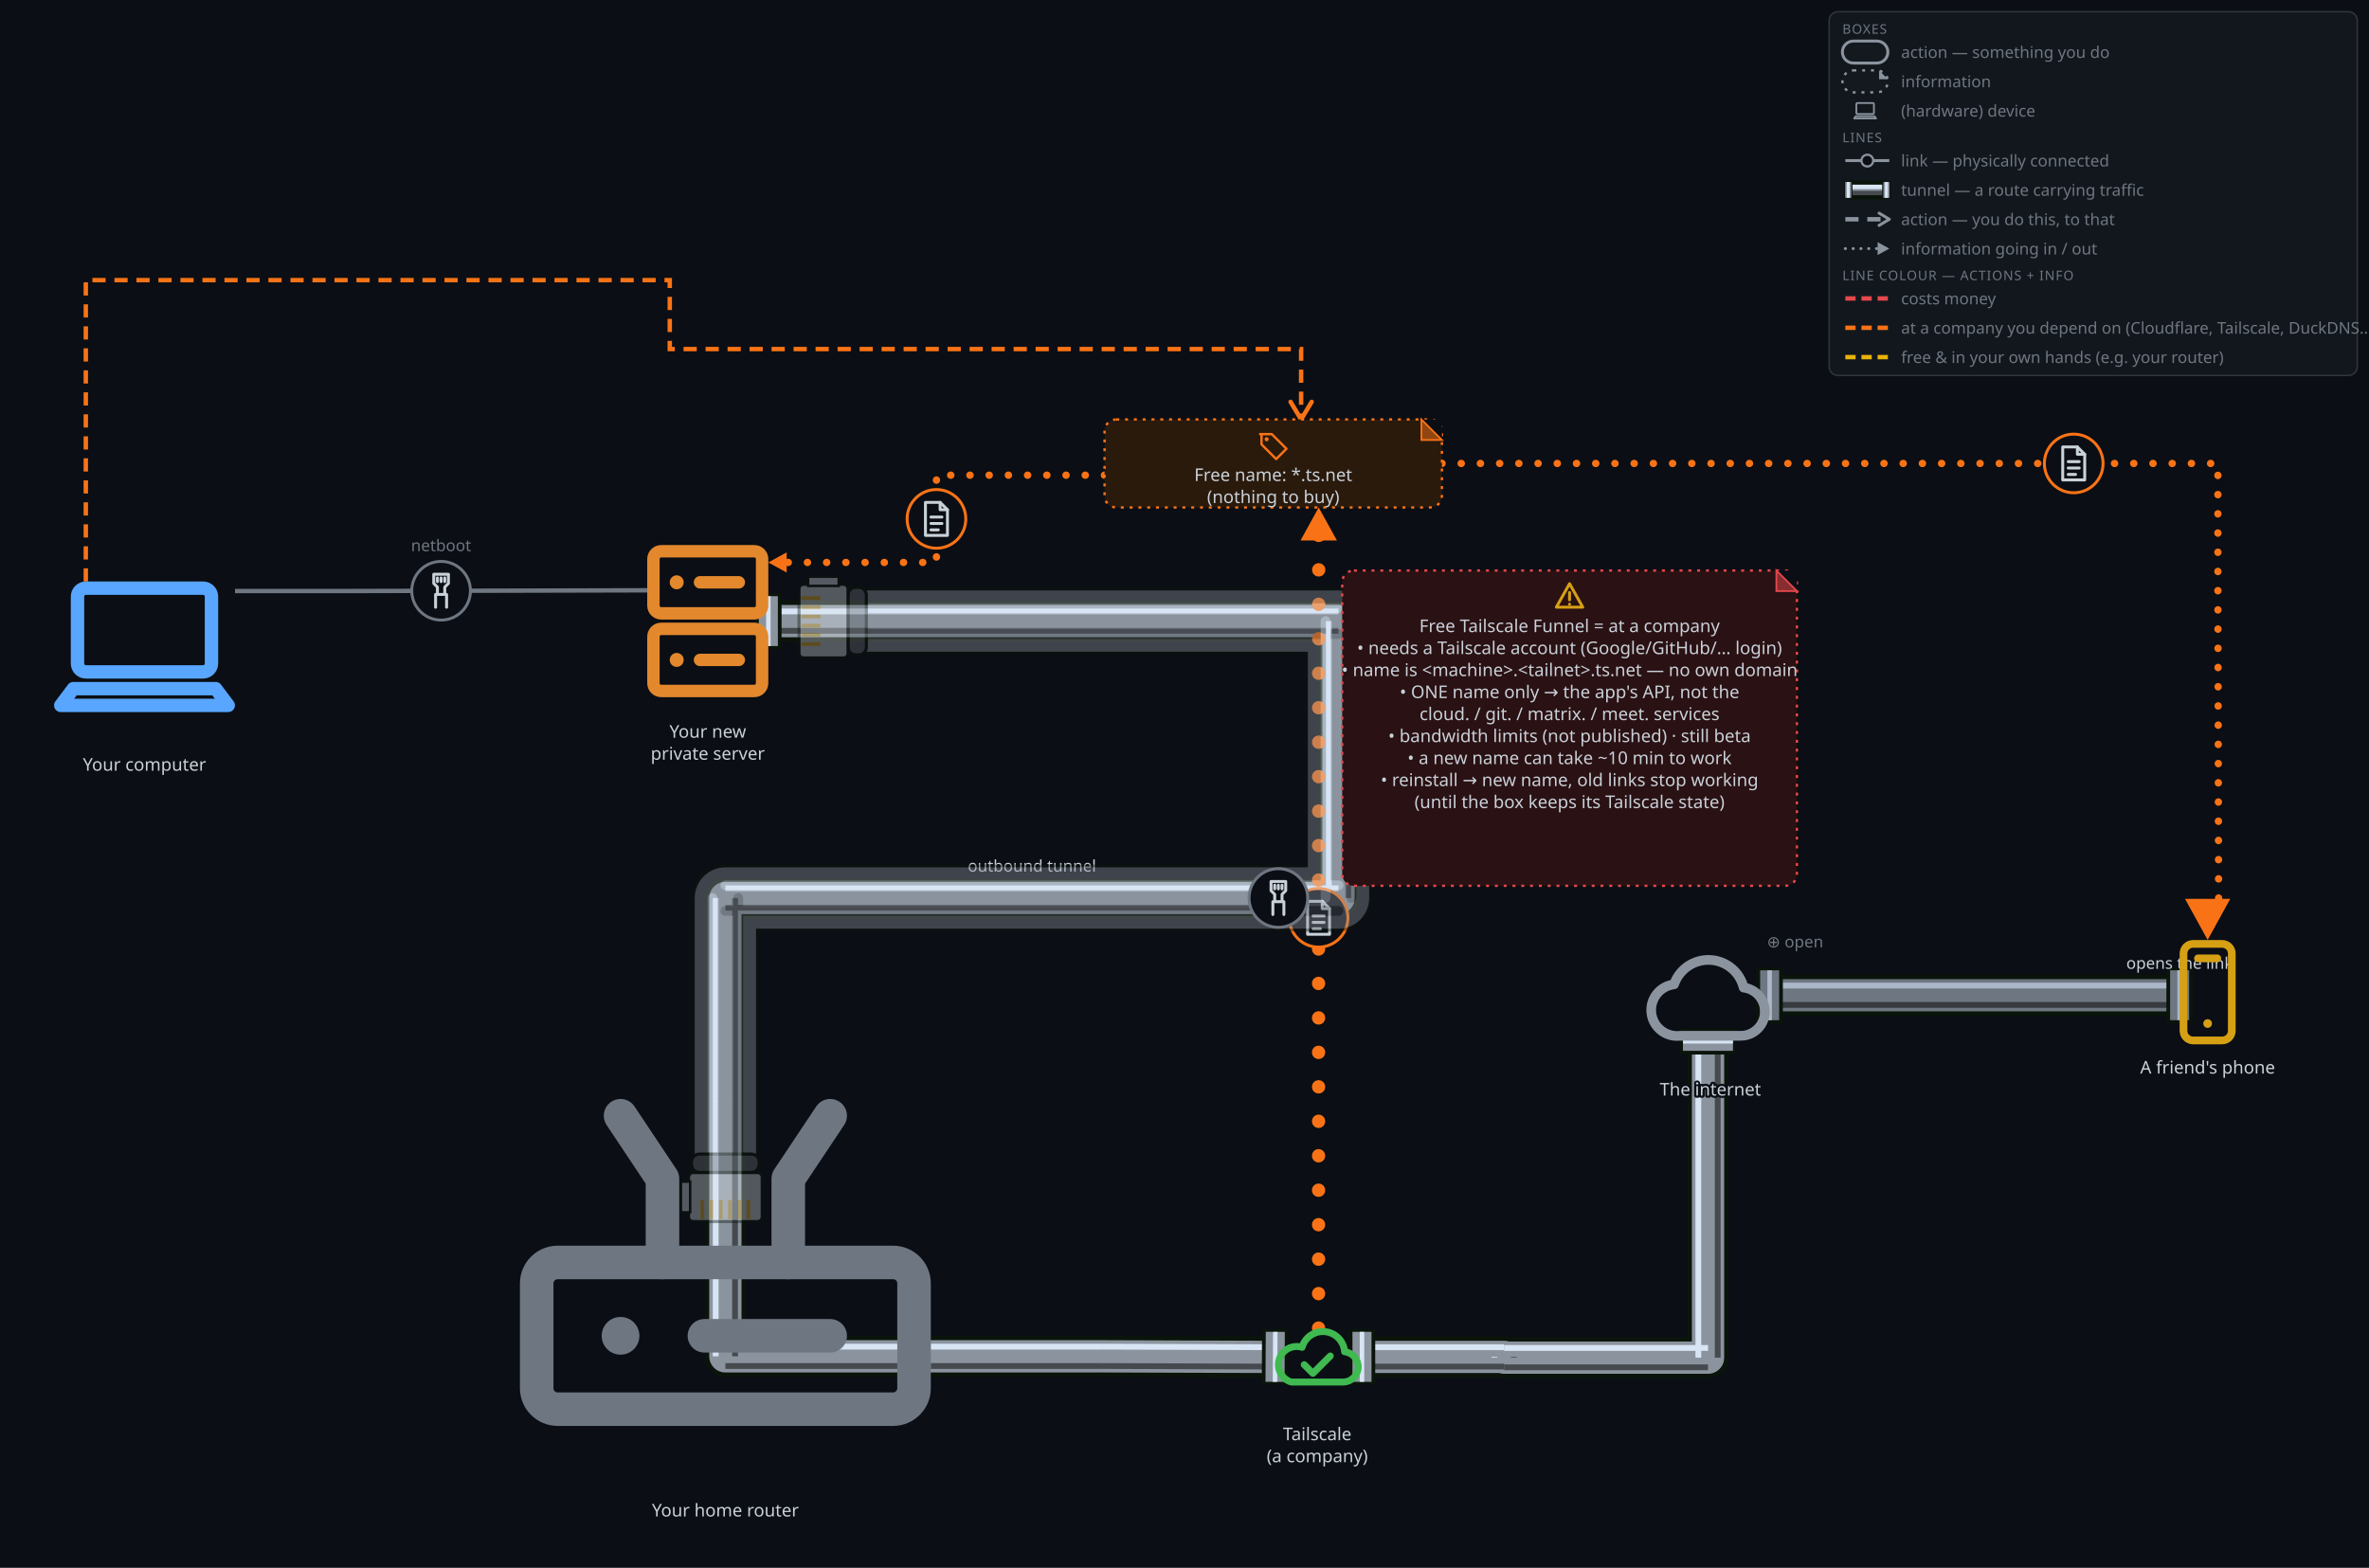
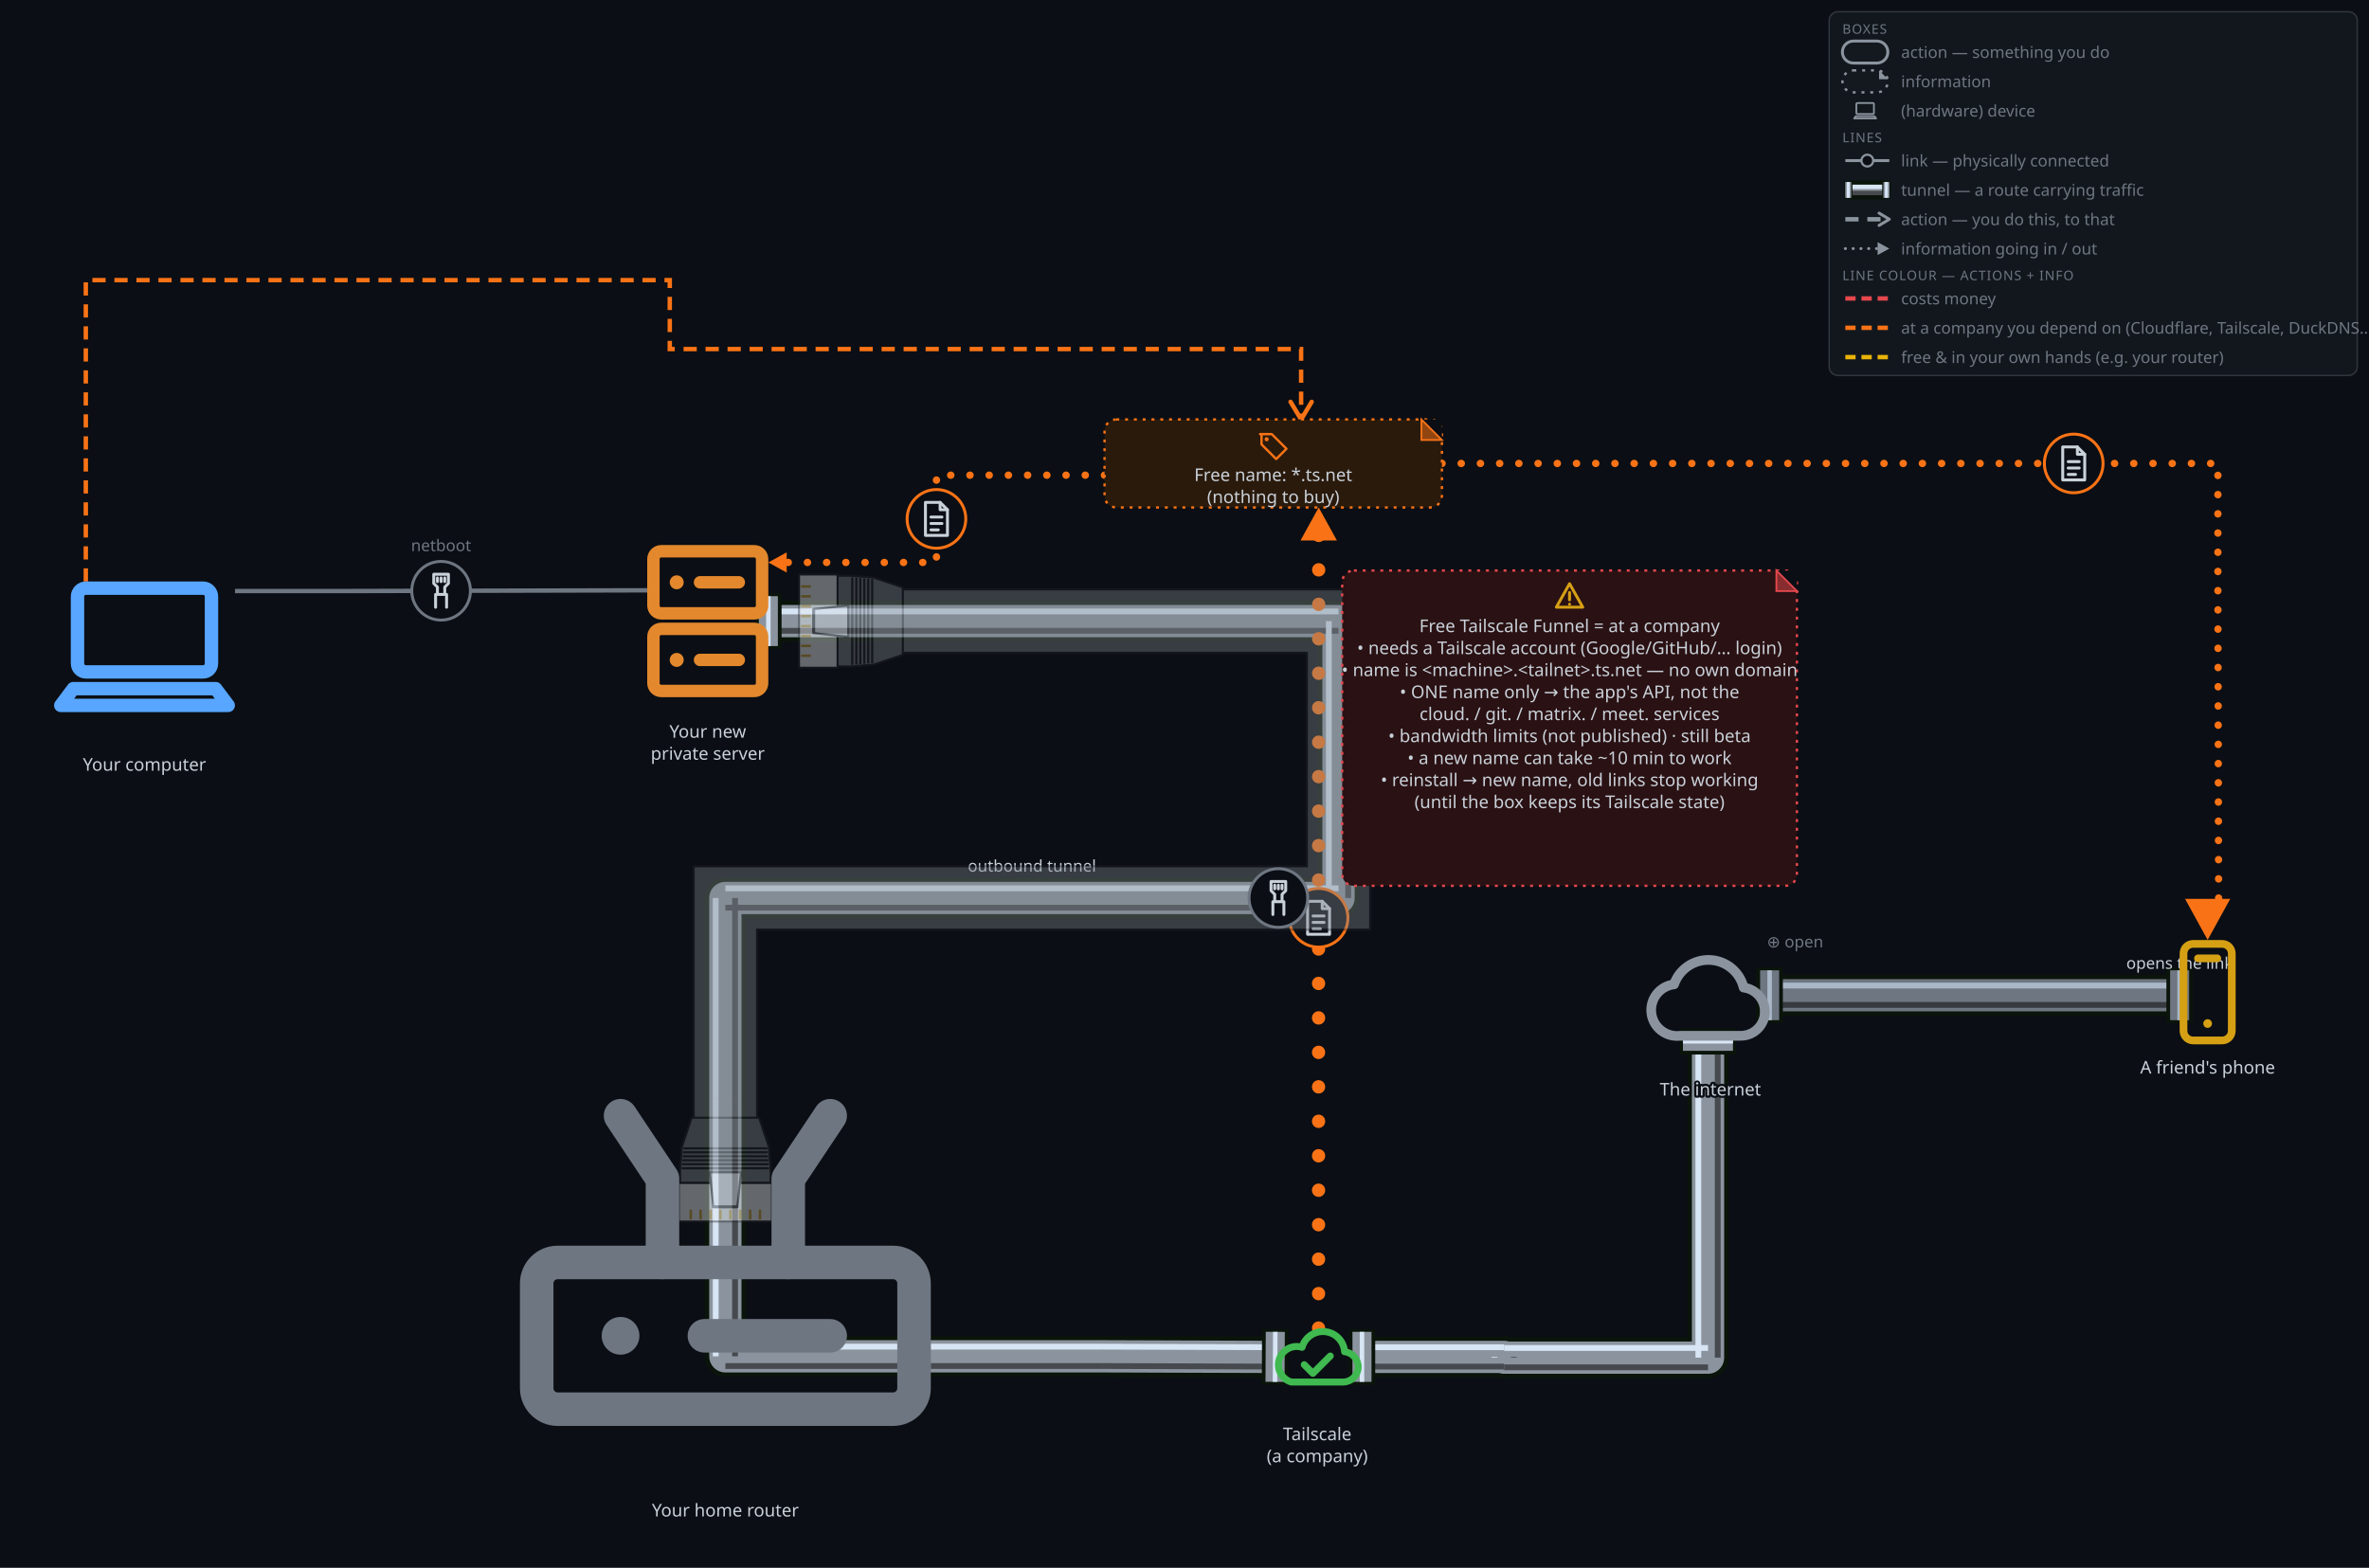
<svg xmlns="http://www.w3.org/2000/svg" viewBox="23 -421 1615 1069" width="1615" height="1069" font-family="ui-sans-serif, system-ui, sans-serif">
  <defs>
    <marker id="arrow" viewBox="0 0 10 10" refX="9" refY="5" markerWidth="7" markerHeight="7" orient="auto-start-reverse">
      <path d="M0,0 L10,5 L0,10 z" fill="#6e7681" />
    </marker>
    <symbol id="ic-laptop" data-bbox="1.2 4.2 21.6 15.6" viewBox="0 0 24 24" fill="none" stroke="currentColor" stroke-width="1.6" stroke-linecap="round" stroke-linejoin="round">
      <rect x="4" y="5" width="16" height="10" rx="1" />
      <path d="M2 19h20l-1.5-2H3.5L2 19Z" />
    </symbol>
    <symbol id="ic-server" data-bbox="4.2 2.2 15.6 19.6" viewBox="0 0 24 24" fill="none" stroke="currentColor" stroke-width="1.6" stroke-linecap="round" stroke-linejoin="round">
      <rect x="5" y="3" width="14" height="8" rx="1" />
      <rect x="5" y="13" width="14" height="8" rx="1" />
      <circle cx="8" cy="7" r=".9" fill="currentColor" stroke="none" />
      <circle cx="8" cy="17" r=".9" fill="currentColor" stroke="none" />
      <path d="M11 7h5M11 17h5" />
    </symbol>
    <symbol id="ic-router" data-bbox="2.2 5.2 19.6 15.6" viewBox="0 0 24 24" fill="none" stroke="currentColor" stroke-width="1.6" stroke-linecap="round" stroke-linejoin="round">
      <rect x="3" y="13" width="18" height="7" rx="1" />
      <circle cx="7" cy="16.5" r=".9" fill="currentColor" stroke="none" />
      <path d="M11 16.5h6M9 13V9M15 13V9M9 9l-2-3M15 9l2-3" />
    </symbol>
    <symbol id="ic-cloud" data-bbox="1.4 4.7 20.4 14.2" viewBox="0 0 24 24" fill="none" stroke="currentColor" stroke-width="1.6" stroke-linecap="round" stroke-linejoin="round">
      <path d="M7 18h10a4 4 0 0 0 .5-7.97A6 6 0 0 0 6 9.5 3.5 3.5 0 0 0 7 18Z" />
    </symbol>
    <symbol id="ic-phone" data-bbox="6.2 1.2 11.6 21.6" viewBox="0 0 24 24" fill="none" stroke="currentColor" stroke-width="1.6" stroke-linecap="round" stroke-linejoin="round">
      <rect x="7" y="2" width="10" height="20" rx="2" />
      <path d="M10 5h4" />
      <circle cx="12" cy="18.5" r=".9" fill="currentColor" stroke="none" />
    </symbol>
    <symbol id="ic-usb" data-bbox="8.2 2.6 7.6 19.2" viewBox="0 0 24 24" fill="none" stroke="currentColor" stroke-width="1.6" stroke-linecap="round" stroke-linejoin="round">
      <rect x="9" y="8" width="6" height="13" rx="1" />
      <path d="M10 8V4h4v4" />
      <path d="M12 11v4" />
      <circle cx="12" cy="4" r=".6" fill="currentColor" stroke="none" />
    </symbol>
    <symbol id="ic-ethernet" data-bbox="7.2 2.2 9.6 19.6" viewBox="0 0 24 24" fill="none" stroke="currentColor" stroke-width="1.6" stroke-linecap="round" stroke-linejoin="round">
      <path d="M8 3h8v5l-2 2v4h-4v-4L8 8V3Z" />
      <path d="M9 21v-7M15 21v-7" />
      <path d="M10 5v2M12 5v2M14 5v2" />
    </symbol>
    <symbol id="ic-wifi" data-bbox="3.2 5.4 17.6 15.4" viewBox="0 0 24 24" fill="none" stroke="currentColor" stroke-width="1.6" stroke-linecap="round" stroke-linejoin="round">
      <path d="M4 9a13 13 0 0 1 16 0" />
      <path d="M7 12.5a8.5 8.5 0 0 1 10 0" />
      <path d="M10 16a4 4 0 0 1 4 0" />
      <circle cx="12" cy="19" r="1" fill="currentColor" stroke="none" />
    </symbol>
    <symbol id="ic-safe" data-bbox="2.2 3.2 19.6 17.6" viewBox="0 0 24 24" fill="none" stroke="currentColor" stroke-width="1.6" stroke-linecap="round" stroke-linejoin="round">
      <rect x="3" y="4" width="18" height="16" rx="1.5" />
      <circle cx="11" cy="12" r="4" />
      <path d="M11 12l2-2" />
      <path d="M18 9v6" />
    </symbol>
    <symbol id="ic-relay" data-bbox="2.3 3.6 20 13.2" viewBox="0 0 24 24" fill="none" stroke="currentColor" stroke-width="1.6" stroke-linecap="round" stroke-linejoin="round">
      <path d="M6 16h12a3.5 3.5 0 0 0 .3-6.98A5 5 0 0 0 8.5 8 3 3 0 0 0 6 16Z" />
      <path d="M9 12l2 2 4-4" />
    </symbol>
    <symbol id="ic-tor" data-bbox="6.2 2.2 11.6 16.6" viewBox="0 0 24 24" fill="none" stroke="currentColor" stroke-width="1.6" stroke-linecap="round" stroke-linejoin="round">
      <path d="M12 3c-3 3-5 6-5 10a5 5 0 0 0 10 0c0-4-2-7-5-10Z" />
      <path d="M12 9c-1.5 1.5-2 3-2 4a2 2 0 0 0 4 0c0-1-.5-2.5-2-4Z" />
    </symbol>
    <symbol id="ic-onion" data-bbox="4.7 1.2 14.6 20.6" viewBox="0 0 24 24" fill="none" stroke="currentColor" stroke-width="1.6" stroke-linecap="round" stroke-linejoin="round">
      <path d="M12 21c-4 0-6.5-2.8-6.5-6 0-4.2 3.5-6.5 6.5-11 3 4.5 6.5 6.8 6.5 11 0 3.2-2.5 6-6.5 6Z" />
      <path d="M9.3 13.5c-.2 2 .6 4 2.7 4.5M14.7 13.5c.2 2-.6 4-2.7 4.5" />
      <path d="M12 4.5l1.6-2.5M12 4.5l-1.6-2.5" />
    </symbol>
    <symbol id="ic-gear" data-bbox="1.2 1.2 21.6 21.6" viewBox="0 0 24 24" fill="none" stroke="currentColor" stroke-width="1.6" stroke-linecap="round" stroke-linejoin="round">
      <circle cx="12" cy="12" r="3.2" />
      <path d="M12 2v3M12 19v3M2 12h3M19 12h3M4.9 4.9l2.1 2.1M17 17l2.1 2.1M19.1 4.9L17 7M7 17l-2.1 2.1" />
    </symbol>
    <symbol id="ic-block" data-bbox="1.9 1.9 20.2 20.2" viewBox="0 0 24 24" fill="none" stroke="#f85149" stroke-width="2.2" stroke-linecap="round">
      <circle cx="12" cy="12" r="9" />
      <path d="M5.6 5.6l12.8 12.8" />
    </symbol>
    <symbol id="ic-pipe" data-bbox="3.2 7.2 17.6 15.6" viewBox="0 0 24 24" fill="none" stroke="currentColor" stroke-width="1.6" stroke-linejoin="round">
      <rect x="4" y="8" width="16" height="5" rx="1" />
      <rect x="6.5" y="13" width="11" height="9" />
    </symbol>
    <symbol id="ic-gate" data-bbox="3.2 3.2 17.6 17.6" viewBox="0 0 24 24" fill="none" stroke="currentColor" stroke-width="1.6" stroke-linecap="round" stroke-linejoin="round">
      <rect x="4" y="4" width="16" height="16" rx="1" />
      <path d="M14 4v16" />
      <path d="M14 4l5 3v10l-5 3" />
      <circle cx="16.5" cy="12" r=".9" fill="currentColor" stroke="none" />
    </symbol>
    <symbol id="ic-warn" data-bbox="2 2 20 18" viewBox="0 0 24 24" fill="none" stroke="#d6a015" stroke-width="2" stroke-linecap="round" stroke-linejoin="round">
      <path d="M12 3l9 16H3L12 3Z" />
      <path d="M12 9v5" />
      <circle cx="12" cy="17" r="1" fill="#d6a015" stroke="none" />
    </symbol>
    <symbol id="ic-doc" data-bbox="5.2 2.2 13.6 19.6" viewBox="0 0 24 24" fill="none" stroke="currentColor" stroke-width="1.6" stroke-linecap="round" stroke-linejoin="round">
      <path d="M6 3h8l4 4v14H6V3Z" />
      <path d="M14 3v4h4" />
      <path d="M9 11h6M9 14.5h6M9 18h4" />
    </symbol>
    <symbol id="ic-port" data-bbox="2.1 3.1 19.8 17.8" viewBox="0 0 24 24" fill="none" stroke="currentColor" stroke-width="1.8" stroke-linecap="round" stroke-linejoin="round">
      <rect x="3" y="4" width="18" height="16" rx="2.5" />
      <path d="M7.5 16.5V10h2V8h5v2h2v6.5Z" />
      <path d="M10 13.5v1.5M12 13.5v1.5M14 13.5v1.5" />
    </symbol>
    <symbol id="ic-barrier" data-bbox="2 2.9 19.8 18.6" viewBox="0 0 24 24" stroke="none">
      <path d="M4 20V10.5a2 2 0 0 1 2-2h0a2 2 0 0 1 2 2V20Z" fill="#c9d1d9" />
      <rect x="2" y="19" width="8" height="2.5" rx=".8" fill="#c9d1d9" />
      <path d="M5.2 10.4L20.2 2.9L21.8 6.1L6.8 13.6Z" fill="#a3c55a" />
      <path d="M10.6 9.4l1.6-.8.6 2-1.6.8ZM14.4 7.5l1.6-.8.6 2-1.6.8ZM18.2 5.6l1.6-.8.6 2-1.6.8Z" fill="#0b0e14" />
      <circle cx="6.6" cy="11.9" r="1.1" fill="#0b0e14" />
    </symbol>
    <symbol id="ic-hammer" data-bbox="2.7 2.3 19.6 18.2" viewBox="0 0 24 24" fill="none" stroke="currentColor" stroke-width="1.8" stroke-linecap="round" stroke-linejoin="round">
      <path d="M10.2 6.8l3.6-3.6 4.6 4.6-3.6 3.6Z" />
      <path d="M12.2 8.8L3.6 17.4" />
      <path d="M15.4 14.6h4.2M17.5 14.6v5" />
      <path d="M12.8 19.6h8.6" />
    </symbol>
    <symbol id="ic-tag" data-bbox="2.2 3.2 19.6 18.6" viewBox="0 0 24 24" fill="none" stroke="currentColor" stroke-width="1.6" stroke-linecap="round" stroke-linejoin="round">
      <path d="M3 4h8l10 10-7 7L4 11V4Z" />
      <circle cx="7.5" cy="7.5" r="1.4" fill="currentColor" stroke="none" />
    </symbol>
    <symbol id="ic-cart" data-bbox="2.2 3.2 17.6 17.9" viewBox="0 0 24 24" fill="none" stroke="currentColor" stroke-width="1.6" stroke-linecap="round" stroke-linejoin="round">
      <path d="M3 4h2l2.2 10.5h10l1.8-7.5H6" />
      <circle cx="9.5" cy="19" r="1.3" />
      <circle cx="16.5" cy="19" r="1.3" />
    </symbol>
    <symbol id="ic-tornode" data-bbox="2.2 2.2 19.6 19.6" viewBox="0 0 24 24" fill="none" stroke="currentColor" stroke-width="1.6" stroke-linecap="round" stroke-linejoin="round">
      <circle cx="12" cy="12" r="4" />
      <path d="M12 3v3M12 18v3M3 12h3M18 12h3M5.6 5.6l2.1 2.1M16.3 16.3l2.1 2.1M18.4 5.6l-2.1 2.1M7.7 16.3l-2.1 2.1" />
    </symbol>
  </defs>
  <rect x="23" y="-421" width="1615" height="1069" fill="#0b0e14" />
  <path d="M 183.2 -18.0 L 257.7 -18.0 L 464.2 -18.5" fill="none" stroke="#6e7681" stroke-width="3" />
  <circle cx="323.7" cy="-18.2" r="20" fill="#0b0e14" stroke="#6e7681" stroke-width="2" />
  <use href="#ic-ethernet" x="308.7" y="-33.2" width="30" height="30" style="color:#c9d1d9" />
  <text x="323.7" y="-45.2" text-anchor="middle" font-size="11" paint-order="stroke" stroke="#0b0e14" stroke-width="3" stroke-linejoin="round" fill="#6e7681">netboot</text>
  <path d="M 1508.9 257.6 L 1229.4 257.6" fill="none" stroke="#0a140a" stroke-width="28" stroke-linejoin="round" />
  <path d="M 1508.9 257.6 L 1229.4 257.6" fill="none" stroke="#6e7681" stroke-width="22" stroke-linejoin="round" />
  <line x1="1508.9" y1="251.0" x2="1229.4" y2="251.0" stroke="#aab7c8" stroke-width="3.96" />
  <line x1="1508.9" y1="264.2" x2="1229.4" y2="264.2" stroke="#373b40" stroke-width="3.96" />
  <line x1="1508.9" y1="238.7" x2="1508.9" y2="276.5" stroke="#0a140a" stroke-width="18.04" />
  <line x1="1508.9" y1="240.6" x2="1508.9" y2="274.6" stroke="#6e7681" stroke-width="12.98" />
  <line x1="1508.9" y1="240.6" x2="1508.9" y2="274.6" stroke="#aab7c8" stroke-width="3.08" />
  <line x1="1229.4" y1="276.5" x2="1229.4" y2="238.7" stroke="#0a140a" stroke-width="18.04" />
  <line x1="1229.4" y1="274.6" x2="1229.4" y2="240.6" stroke="#6e7681" stroke-width="12.98" />
  <line x1="1229.4" y1="274.6" x2="1229.4" y2="240.6" stroke="#aab7c8" stroke-width="3.08" />
  <text x="1508.9" y="239.6" text-anchor="middle" font-size="11" fill="#c9d1d9">opens the link</text>
  <path d="M 546.8 2.5 L 935.5 2.5 L 935.5 191.3 L 517.5 191.3 L 517.5 328.3 L 517.5 439.8 L 517.5 503.8 L 657.6 503.8 L 774.9 503.8 L 892.3 504.2" fill="none" stroke="#0a140a" stroke-width="28" stroke-linejoin="round" />
  <path d="M 546.8 2.5 L 935.5 2.5 L 935.5 191.3 L 517.5 191.3 L 517.5 328.3 L 517.5 439.8 L 517.5 503.8 L 657.6 503.8 L 774.9 503.8 L 892.3 504.2" fill="none" stroke="#8b949e" stroke-width="22" stroke-linejoin="round" />
  <line x1="546.8" y1="-4.1" x2="935.5" y2="-4.1" stroke="#d7e5f5" stroke-width="3.96" />
  <line x1="546.8" y1="9.1" x2="935.5" y2="9.1" stroke="#464a4f" stroke-width="3.96" />
  <line x1="928.9" y1="2.5" x2="928.9" y2="191.3" stroke="#d7e5f5" stroke-width="3.96" />
  <line x1="942.1" y1="2.5" x2="942.1" y2="191.3" stroke="#464a4f" stroke-width="3.96" />
  <line x1="935.5" y1="184.7" x2="517.5" y2="184.7" stroke="#d7e5f5" stroke-width="3.96" />
  <line x1="935.5" y1="197.9" x2="517.5" y2="197.9" stroke="#464a4f" stroke-width="3.96" />
  <line x1="510.9" y1="191.3" x2="510.9" y2="328.3" stroke="#d7e5f5" stroke-width="3.96" />
  <line x1="524.1" y1="191.3" x2="524.1" y2="328.3" stroke="#464a4f" stroke-width="3.96" />
  <line x1="510.9" y1="328.3" x2="510.9" y2="439.8" stroke="#d7e5f5" stroke-width="3.96" />
  <line x1="524.1" y1="328.3" x2="524.1" y2="439.8" stroke="#464a4f" stroke-width="3.96" />
  <line x1="510.9" y1="439.8" x2="510.9" y2="503.8" stroke="#d7e5f5" stroke-width="3.96" />
  <line x1="524.1" y1="439.8" x2="524.1" y2="503.8" stroke="#464a4f" stroke-width="3.96" />
  <line x1="517.5" y1="497.2" x2="657.6" y2="497.2" stroke="#d7e5f5" stroke-width="3.96" />
  <line x1="517.5" y1="510.4" x2="657.6" y2="510.4" stroke="#464a4f" stroke-width="3.96" />
  <line x1="657.6" y1="497.2" x2="774.9" y2="497.2" stroke="#d7e5f5" stroke-width="3.96" />
  <line x1="657.6" y1="510.4" x2="774.9" y2="510.4" stroke="#464a4f" stroke-width="3.96" />
  <line x1="774.9" y1="497.2" x2="892.3" y2="497.6" stroke="#d7e5f5" stroke-width="3.96" />
  <line x1="774.9" y1="510.4" x2="892.3" y2="510.8" stroke="#464a4f" stroke-width="3.96" />
  <line x1="546.8" y1="21.4" x2="546.8" y2="-16.4" stroke="#0a140a" stroke-width="18.04" />
  <line x1="546.8" y1="19.5" x2="546.8" y2="-14.5" stroke="#8b949e" stroke-width="12.98" />
  <line x1="546.8" y1="19.5" x2="546.8" y2="-14.5" stroke="#d7e5f5" stroke-width="3.08" />
  <line x1="892.4" y1="485.3" x2="892.2" y2="523.1" stroke="#0a140a" stroke-width="18.04" />
  <line x1="892.4" y1="487.1" x2="892.2" y2="521.2" stroke="#8b949e" stroke-width="12.98" />
  <line x1="892.4" y1="487.1" x2="892.2" y2="521.2" stroke="#d7e5f5" stroke-width="3.08" />
  <text x="726.5" y="173.3" text-anchor="middle" font-size="11" fill="#c9d1d9">outbound tunnel</text>
  <path d="M 951.5 504.2 L 1048.4 504.2 L 1048.4 504.7 L 1187.4 504.7 L 1187.4 289.0" fill="none" stroke="#0a140a" stroke-width="28" stroke-linejoin="round" />
  <path d="M 951.5 504.2 L 1048.4 504.2 L 1048.4 504.7 L 1187.4 504.7 L 1187.4 289.0" fill="none" stroke="#8b949e" stroke-width="22" stroke-linejoin="round" />
  <line x1="951.5" y1="497.6" x2="1048.4" y2="497.6" stroke="#d7e5f5" stroke-width="3.96" />
  <line x1="951.5" y1="510.8" x2="1048.4" y2="510.8" stroke="#464a4f" stroke-width="3.96" />
  <line x1="1041.8" y1="504.2" x2="1041.8" y2="504.7" stroke="#d7e5f5" stroke-width="3.96" />
  <line x1="1055.0" y1="504.2" x2="1055.0" y2="504.7" stroke="#464a4f" stroke-width="3.96" />
  <line x1="1048.4" y1="498.1" x2="1187.4" y2="498.1" stroke="#d7e5f5" stroke-width="3.96" />
  <line x1="1048.4" y1="511.3" x2="1187.4" y2="511.3" stroke="#464a4f" stroke-width="3.96" />
  <line x1="1180.8" y1="504.7" x2="1180.8" y2="289.0" stroke="#d7e5f5" stroke-width="3.96" />
  <line x1="1194.0" y1="504.7" x2="1194.0" y2="289.0" stroke="#464a4f" stroke-width="3.96" />
  <line x1="951.5" y1="523.1" x2="951.5" y2="485.3" stroke="#0a140a" stroke-width="18.04" />
  <line x1="951.5" y1="521.2" x2="951.5" y2="487.1" stroke="#8b949e" stroke-width="12.98" />
  <line x1="951.5" y1="521.2" x2="951.5" y2="487.1" stroke="#d7e5f5" stroke-width="3.08" />
  <line x1="1168.4" y1="289.0" x2="1206.3" y2="289.0" stroke="#0a140a" stroke-width="18.04" />
  <line x1="1170.3" y1="289.0" x2="1204.4" y2="289.0" stroke="#8b949e" stroke-width="12.98" />
  <line x1="1170.3" y1="289.0" x2="1204.4" y2="289.0" stroke="#d7e5f5" stroke-width="3.08" />
  <path d="M 921.9 484.6 L 921.9 204.8 L 922.0 -57.0" fill="none" stroke="#f97316" stroke-width="9" stroke-dasharray="0.1 23.4" stroke-linecap="round" />
  <polygon points="922.0,-75.0 934.4,-52.5 909.6,-52.5" fill="#f97316" />
  <circle cx="921.9" cy="204.8" r="20" fill="#0b0e14" stroke="#f97316" stroke-width="2" />
  <use href="#ic-doc" x="906.9" y="189.8" width="30" height="30" style="color:#c9d1d9" />
  <path d="M 81.5 -24.5 L 81.5 -230.0 L 479.6 -230.0 L 479.6 -183.0 L 910.0 -183.0 L 910.0 -136.8" fill="none" stroke="#f97316" stroke-width="3" stroke-dasharray="9 6" />
  <polyline points="902.8,-147.0 910.0,-135.0 917.2,-147.0" fill="none" stroke="#f97316" stroke-width="3" stroke-linecap="round" stroke-linejoin="round" />
  <path d="M 776.0 -97.0 L 661.4 -97.0 L 661.4 -37.5 L 556.8 -37.5" fill="none" stroke="#f97316" stroke-width="5" stroke-dasharray="0.1 13" stroke-linecap="round" />
  <polygon points="546.8,-37.5 559.3,-44.4 559.3,-30.6" fill="#f97316" />
  <circle cx="661.4" cy="-67.2" r="20" fill="#0b0e14" stroke="#f97316" stroke-width="2" />
  <use href="#ic-doc" x="646.4" y="-82.2" width="30" height="30" style="color:#c9d1d9" />
  <path d="M 1006.0 -105.0 L 1535.0 -105.0 L 1535.0 -13.0 L 1535.5 199.5 L 1528.0 199.5 L 1528.0 199.5" fill="none" stroke="#f97316" stroke-width="5" stroke-dasharray="0.1 13" stroke-linecap="round" />
  <polygon points="1528.0,219.9 1512.6,191.9 1543.4,191.9" fill="#f97316" />
  <circle cx="1436.7" cy="-105.0" r="20" fill="#0b0e14" stroke="#f97316" stroke-width="2" />
  <use href="#ic-doc" x="1421.7" y="-120.0" width="30" height="30" style="color:#c9d1d9" />
  <g opacity="0.4">
-     <path d="M 613.7 2.5 L 935.5 2.5 L 935.5 191.3 L 517.5 191.3 L 517.5 365.9" fill="none" stroke="#0a140a" stroke-width="45.8" stroke-linejoin="round" />
-     <path d="M 613.7 2.5 L 935.5 2.5 L 935.5 191.3 L 517.5 191.3 L 517.5 365.9" fill="none" stroke="#8b949e" stroke-width="41.8" stroke-linejoin="round" />
-     <line x1="613.7" y1="-6.3" x2="935.5" y2="-6.3" stroke="#d7e5f5" stroke-width="6.688" stroke-linecap="round" />
-     <line x1="613.7" y1="11.3" x2="935.5" y2="11.3" stroke="#4c5157" stroke-width="6.688" stroke-linecap="round" />
-     <line x1="926.7" y1="2.5" x2="926.7" y2="191.3" stroke="#d7e5f5" stroke-width="6.688" stroke-linecap="round" />
-     <line x1="944.3" y1="2.5" x2="944.3" y2="191.3" stroke="#4c5157" stroke-width="6.688" stroke-linecap="round" />
-     <line x1="935.5" y1="182.6" x2="517.5" y2="182.6" stroke="#d7e5f5" stroke-width="6.688" stroke-linecap="round" />
-     <line x1="935.5" y1="200.1" x2="517.5" y2="200.1" stroke="#4c5157" stroke-width="6.688" stroke-linecap="round" />
-     <line x1="508.7" y1="191.3" x2="508.7" y2="365.9" stroke="#d7e5f5" stroke-width="6.688" stroke-linecap="round" />
-     <line x1="526.3" y1="191.3" x2="526.3" y2="365.9" stroke="#4c5157" stroke-width="6.688" stroke-linecap="round" />
-     <rect x="601.1" y="-20.5" width="12.5" height="46.0" fill="#61686f" stroke="#0a140a" stroke-width="2.09" rx="5.225" />
-     <rect x="567.7" y="-22.6" width="33.4" height="50.2" fill="#dfe6ee" fill-opacity="0.85" stroke="#0a140a" stroke-width="2.09" rx="3.135" />
-     <rect x="573.9" y="-27.8" width="20.9" height="6.3" fill="#c3ccd6" stroke="#0a140a" stroke-width="1.672" />
-     <line x1="569.3" y1="18.2" x2="582.3" y2="18.2" stroke="#d4a72c" stroke-width="2.508" />
-     <line x1="569.3" y1="11.9" x2="582.3" y2="11.9" stroke="#d4a72c" stroke-width="2.508" />
-     <line x1="569.3" y1="5.6" x2="582.3" y2="5.6" stroke="#d4a72c" stroke-width="2.508" />
-     <line x1="569.3" y1="-0.6" x2="582.3" y2="-0.6" stroke="#d4a72c" stroke-width="2.508" />
-     <line x1="569.3" y1="-6.9" x2="582.3" y2="-6.9" stroke="#d4a72c" stroke-width="2.508" />
-     <line x1="569.3" y1="-13.2" x2="582.3" y2="-13.2" stroke="#d4a72c" stroke-width="2.508" />
-     <rect x="494.5" y="365.9" width="46.0" height="12.5" fill="#61686f" stroke="#0a140a" stroke-width="2.09" rx="5.225" />
-     <rect x="492.4" y="378.5" width="50.2" height="33.4" fill="#dfe6ee" fill-opacity="0.85" stroke="#0a140a" stroke-width="2.09" rx="3.135" />
-     <rect x="487.2" y="384.7" width="6.3" height="20.9" fill="#c3ccd6" stroke="#0a140a" stroke-width="1.672" />
-     <line x1="533.2" y1="410.2" x2="533.2" y2="397.3" stroke="#d4a72c" stroke-width="2.508" />
-     <line x1="526.9" y1="410.2" x2="526.9" y2="397.3" stroke="#d4a72c" stroke-width="2.508" />
-     <line x1="520.6" y1="410.2" x2="520.6" y2="397.3" stroke="#d4a72c" stroke-width="2.508" />
-     <line x1="514.4" y1="410.2" x2="514.4" y2="397.3" stroke="#d4a72c" stroke-width="2.508" />
-     <line x1="508.1" y1="410.2" x2="508.1" y2="397.3" stroke="#d4a72c" stroke-width="2.508" />
-     <line x1="501.8" y1="410.2" x2="501.8" y2="397.3" stroke="#d4a72c" stroke-width="2.508" />
+     <path d="M 637.5 2.5 L 935.5 2.5 L 935.5 191.3 L 517.5 191.3 L 517.5 342.1" fill="none" stroke="#1f2328" stroke-width="44.8" stroke-linejoin="miter" />
+     <path d="M 637.5 2.5 L 935.5 2.5 L 935.5 191.3 L 517.5 191.3 L 517.5 342.1" fill="none" stroke="#7b828a" stroke-width="41.8" stroke-linejoin="miter" />
+     <polygon points="594.0,33.4 603.2,33.4 618.5,32.2 638.5,25.5 638.5,-20.5 618.5,-27.2 603.2,-28.4 594.0,-28.4" fill="#7b828a" stroke="#1f2328" stroke-width="1.4" />
+     <line x1="604.0" y1="32.3" x2="604.0" y2="-27.3" stroke="#1f2328" stroke-width="1.463" />
+     <line x1="606.8" y1="32.1" x2="606.8" y2="-27.1" stroke="#1f2328" stroke-width="1.463" />
+     <line x1="609.5" y1="31.9" x2="609.5" y2="-26.9" stroke="#1f2328" stroke-width="1.463" />
+     <line x1="612.2" y1="31.6" x2="612.2" y2="-26.6" stroke="#1f2328" stroke-width="1.463" />
+     <line x1="614.9" y1="31.4" x2="614.9" y2="-26.4" stroke="#1f2328" stroke-width="1.463" />
+     <line x1="617.6" y1="31.2" x2="617.6" y2="-26.2" stroke="#1f2328" stroke-width="1.463" />
+     <polygon points="567.7,34.3 594.0,34.3 594.0,-29.3 567.7,-29.3" fill="#e9edf1" stroke="#1f2328" stroke-width="1.4" />
+     <line x1="569.1" y1="26.1" x2="575.8" y2="26.1" stroke="#c9a43a" stroke-width="1.672" />
+     <line x1="569.1" y1="19.4" x2="575.8" y2="19.4" stroke="#c9a43a" stroke-width="1.672" />
+     <line x1="569.1" y1="12.6" x2="575.8" y2="12.6" stroke="#c9a43a" stroke-width="1.672" />
+     <line x1="569.1" y1="5.9" x2="575.8" y2="5.9" stroke="#c9a43a" stroke-width="1.672" />
+     <line x1="569.1" y1="-0.9" x2="575.8" y2="-0.9" stroke="#c9a43a" stroke-width="1.672" />
+     <line x1="569.1" y1="-7.6" x2="575.8" y2="-7.6" stroke="#c9a43a" stroke-width="1.672" />
+     <line x1="569.1" y1="-14.4" x2="575.8" y2="-14.4" stroke="#c9a43a" stroke-width="1.672" />
+     <line x1="569.1" y1="-21.1" x2="575.8" y2="-21.1" stroke="#c9a43a" stroke-width="1.672" />
+     <polygon points="577.7,10.7 577.7,-5.7 599.4,-7.9 601.3,-7.9 601.3,13.0 599.4,13.0" fill="#d3dae1" stroke="#1f2328" stroke-width="1.5" />
+     <line x1="577.7" y1="10.7" x2="577.7" y2="-5.7" stroke="#1f2328" stroke-width="2" />
+     <polygon points="548.4,385.6 548.4,376.4 547.2,361.1 540.5,341.1 494.5,341.1 487.8,361.1 486.6,376.4 486.6,385.6" fill="#7b828a" stroke="#1f2328" stroke-width="1.4" />
+     <line x1="547.3" y1="375.6" x2="487.7" y2="375.6" stroke="#1f2328" stroke-width="1.463" />
+     <line x1="547.1" y1="372.8" x2="487.9" y2="372.8" stroke="#1f2328" stroke-width="1.463" />
+     <line x1="546.9" y1="370.1" x2="488.1" y2="370.1" stroke="#1f2328" stroke-width="1.463" />
+     <line x1="546.6" y1="367.4" x2="488.4" y2="367.4" stroke="#1f2328" stroke-width="1.463" />
+     <line x1="546.4" y1="364.7" x2="488.6" y2="364.7" stroke="#1f2328" stroke-width="1.463" />
+     <line x1="546.2" y1="362.0" x2="488.8" y2="362.0" stroke="#1f2328" stroke-width="1.463" />
+     <polygon points="549.3,411.9 549.3,385.6 485.7,385.6 485.7,411.9" fill="#e9edf1" stroke="#1f2328" stroke-width="1.4" />
+     <line x1="541.1" y1="410.5" x2="541.1" y2="403.8" stroke="#c9a43a" stroke-width="1.672" />
+     <line x1="534.4" y1="410.5" x2="534.4" y2="403.8" stroke="#c9a43a" stroke-width="1.672" />
+     <line x1="527.6" y1="410.5" x2="527.6" y2="403.8" stroke="#c9a43a" stroke-width="1.672" />
+     <line x1="520.9" y1="410.5" x2="520.9" y2="403.8" stroke="#c9a43a" stroke-width="1.672" />
+     <line x1="514.1" y1="410.5" x2="514.1" y2="403.8" stroke="#c9a43a" stroke-width="1.672" />
+     <line x1="507.4" y1="410.5" x2="507.4" y2="403.8" stroke="#c9a43a" stroke-width="1.672" />
+     <line x1="500.6" y1="410.5" x2="500.6" y2="403.8" stroke="#c9a43a" stroke-width="1.672" />
+     <line x1="493.9" y1="410.5" x2="493.9" y2="403.8" stroke="#c9a43a" stroke-width="1.672" />
+     <polygon points="525.7,401.9 509.3,401.9 507.1,380.1 507.1,378.3 528.0,378.3 528.0,380.1" fill="#d3dae1" stroke="#1f2328" stroke-width="1.5" />
+     <line x1="525.7" y1="401.9" x2="509.3" y2="401.9" stroke="#1f2328" stroke-width="2" />
  </g>
  <circle cx="894.5" cy="191.3" r="20" fill="#0b0e14" stroke="#6e7681" stroke-width="2" />
  <use href="#ic-ethernet" x="879.5" y="176.3" width="30" height="30" style="color:#c9d1d9" />
  <use href="#ic-laptop" x="53.0" y="-48.5" width="137.0" height="137.0" style="color:#58a6ff" />
  <text x="121.5" y="104.5" text-anchor="middle" font-size="12" paint-order="stroke" stroke="#0b0e14" stroke-width="3" stroke-linejoin="round" fill="#c9d1d9">Your computer</text>
  <use href="#ic-server" x="442.0" y="-61.0" width="127.0" height="127.0" style="color:#e3882d" />
  <text x="505.5" y="82.0" text-anchor="middle" font-size="12" paint-order="stroke" stroke="#0b0e14" stroke-width="3" stroke-linejoin="round" fill="#c9d1d9">Your new</text>
  <text x="505.5" y="97.0" text-anchor="middle" font-size="12" paint-order="stroke" stroke="#0b0e14" stroke-width="3" stroke-linejoin="round" fill="#c9d1d9">private server</text>
  <use href="#ic-router" x="346.0" y="254.0" width="343.0" height="343.0" style="color:#6e7681" />
  <text x="517.5" y="613.0" text-anchor="middle" font-size="12" paint-order="stroke" stroke="#0b0e14" stroke-width="3" stroke-linejoin="round" fill="#c9d1d9">Your home router</text>
  <use href="#ic-cloud" x="1139.5" y="211.0" width="99.0" height="99.0" style="color:#8b949e" />
  <text x="1189.0" y="326.0" text-anchor="middle" font-size="12" paint-order="stroke" stroke="#0b0e14" stroke-width="3" stroke-linejoin="round" fill="#c9d1d9">The internet</text>
  <text x="1266" y="225" text-anchor="end" font-size="11" fill="#6e7681">⊕ open</text>
  <use href="#ic-phone" x="1488.5" y="216.0" width="79.0" height="79.0" style="color:#d6a015" />
  <text x="1528.0" y="311.0" text-anchor="middle" font-size="12" paint-order="stroke" stroke="#0b0e14" stroke-width="3" stroke-linejoin="round" fill="#c9d1d9">A friend's phone</text>
  <use href="#ic-relay" x="885.5" y="474.0" width="71.0" height="71.0" style="color:#3fb950" />
  <text x="921.0" y="561.0" text-anchor="middle" font-size="12" paint-order="stroke" stroke="#0b0e14" stroke-width="3" stroke-linejoin="round" fill="#c9d1d9">Tailscale</text>
  <text x="921.0" y="576.0" text-anchor="middle" font-size="12" paint-order="stroke" stroke="#0b0e14" stroke-width="3" stroke-linejoin="round" fill="#c9d1d9">(a company)</text>
  <rect x="776" y="-135" width="230" height="60" rx="8" ry="8" fill="#2a1a0c" stroke="#f97316" stroke-width="1.6" stroke-dasharray="2 4" />
  <path d="M 992 -135 L 1006 -121 L 1006 -135 Z" fill="#0b0e14" />
  <path d="M 992 -135 L 992 -121 L 1006 -121 Z" fill="#f97316" fill-opacity="0.5" stroke="#f97316" stroke-width="1.2" />
  <use href="#ic-tag" x="879.0" y="-129" width="24" height="24" style="color:#f97316" />
  <text x="891.0" y="-93.0" text-anchor="middle" font-size="12" fill="#c9d1d9">Free name: *.ts.net</text>
  <text x="891.0" y="-78.0" text-anchor="middle" font-size="12" fill="#c9d1d9">(nothing to buy)</text>
  <rect x="938" y="-32" width="310" height="215" rx="8" ry="8" fill="#2a1113" stroke="#e5484d" stroke-width="1.6" stroke-dasharray="2 4" />
  <path d="M 1234 -32 L 1248 -18 L 1248 -32 Z" fill="#0b0e14" />
  <path d="M 1234 -32 L 1234 -18 L 1248 -18 Z" fill="#e5484d" fill-opacity="0.5" stroke="#e5484d" stroke-width="1.2" />
  <use href="#ic-warn" x="1081.0" y="-26" width="24" height="24" style="color:#e5484d" />
  <text x="1093.0" y="10.0" text-anchor="middle" font-size="12" fill="#c9d1d9">Free Tailscale Funnel = at a company</text>
  <text x="1093.0" y="25.0" text-anchor="middle" font-size="12" fill="#c9d1d9">• needs a Tailscale account (Google/GitHub/… login)</text>
  <text x="1093.0" y="40.0" text-anchor="middle" font-size="12" fill="#c9d1d9">• name is &lt;machine&gt;.&lt;tailnet&gt;.ts.net — no own domain</text>
  <text x="1093.0" y="55.0" text-anchor="middle" font-size="12" fill="#c9d1d9">• ONE name only → the app's API, not the</text>
  <text x="1093.0" y="70.0" text-anchor="middle" font-size="12" fill="#c9d1d9">  cloud. / git. / matrix. / meet. services</text>
  <text x="1093.0" y="85.0" text-anchor="middle" font-size="12" fill="#c9d1d9">• bandwidth limits (not published) · still beta</text>
  <text x="1093.0" y="100.0" text-anchor="middle" font-size="12" fill="#c9d1d9">• a new name can take ~10 min to work</text>
  <text x="1093.0" y="115.0" text-anchor="middle" font-size="12" fill="#c9d1d9">• reinstall → new name, old links stop working</text>
  <text x="1093.0" y="130.0" text-anchor="middle" font-size="12" fill="#c9d1d9">  (until the box keeps its Tailscale state)</text>
  <g>
    <rect x="1270" y="-413" width="360" height="248" rx="6" fill="#14181f" fill-opacity="0.88" stroke="#30363d" />
    <text x="1279" y="-398" font-size="9" letter-spacing="0.6" fill="#6e7681">BOXES</text>
    <rect x="1279" y="-393" width="31" height="15" rx="7.5" fill="#14181f" stroke="#8b949e" stroke-width="2" />
    <text x="1319" y="-381.5" font-size="11" fill="#6e7681">action — something you do</text>
    <rect x="1279" y="-373" width="31" height="15" rx="7.5" fill="#14181f" stroke="#8b949e" stroke-width="1.6" stroke-dasharray="2 4" />
    <path d="M 1304 -373 L 1304 -367 L 1310 -367 Z" fill="#8b949e" />
    <text x="1319" y="-361.5" font-size="11" fill="#6e7681">information</text>
    <use href="#ic-laptop" x="1285.5" y="-354.5" width="18" height="18" style="color:#8b949e" />
    <text x="1319" y="-341.5" font-size="11" fill="#6e7681">(hardware) device</text>
    <text x="1279" y="-324" font-size="9" letter-spacing="0.6" fill="#6e7681">LINES</text>
    <line x1="1281" y1="-311.5" x2="1311" y2="-311.5" stroke="#8b949e" stroke-width="2" />
    <circle cx="1296" cy="-311.5" r="4" fill="#0b0e14" stroke="#8b949e" stroke-width="1.5" />
    <text x="1319" y="-307.5" font-size="11" fill="#6e7681">link — physically connected</text>
    <path d="M 1283.0 -291.5 L 1309.0 -291.5" fill="none" stroke="#0a140a" stroke-width="13" stroke-linejoin="round" />
    <path d="M 1283.0 -291.5 L 1309.0 -291.5" fill="none" stroke="#8b949e" stroke-width="7" stroke-linejoin="round" />
    <line x1="1283.0" y1="-293.6" x2="1309.0" y2="-293.6" stroke="#d7e5f5" stroke-width="3" />
    <line x1="1283.0" y1="-289.4" x2="1309.0" y2="-289.4" stroke="#464a4f" stroke-width="3" />
    <line x1="1283.0" y1="-285.5" x2="1283.0" y2="-297.5" stroke="#0a140a" stroke-width="5.74" />
    <line x1="1283.0" y1="-286.1" x2="1283.0" y2="-296.9" stroke="#8b949e" stroke-width="4.13" />
    <line x1="1283.0" y1="-286.1" x2="1283.0" y2="-296.9" stroke="#d7e5f5" stroke-width="2" />
    <line x1="1309.0" y1="-297.5" x2="1309.0" y2="-285.5" stroke="#0a140a" stroke-width="5.74" />
    <line x1="1309.0" y1="-296.9" x2="1309.0" y2="-286.1" stroke="#8b949e" stroke-width="4.13" />
    <line x1="1309.0" y1="-296.9" x2="1309.0" y2="-286.1" stroke="#d7e5f5" stroke-width="2" />
    <text x="1319" y="-287.5" font-size="11" fill="#6e7681">tunnel — a route carrying traffic</text>
    <line x1="1281" y1="-271.5" x2="1310" y2="-271.5" stroke="#8b949e" stroke-width="3" stroke-dasharray="9 6" />
    <polyline points="1304.0,-267.3 1311.0,-271.5 1304.0,-275.7" fill="none" stroke="#8b949e" stroke-width="2" stroke-linecap="round" stroke-linejoin="round" />
    <text x="1319" y="-267.5" font-size="11" fill="#6e7681">action — you do this, to that</text>
    <line x1="1281" y1="-251.5" x2="1303" y2="-251.5" stroke="#8b949e" stroke-width="2" stroke-dasharray="0.1 5.2" stroke-linecap="round" />
    <polygon points="1311.0,-251.5 1303.0,-247.1 1303.0,-255.9" fill="#8b949e" />
    <text x="1319" y="-247.5" font-size="11" fill="#6e7681">information going in / out</text>
    <text x="1279" y="-230" font-size="9" letter-spacing="0.6" fill="#6e7681">LINE COLOUR — ACTIONS + INFO</text>
    <line x1="1281" y1="-217.5" x2="1311" y2="-217.5" stroke="#e5484d" stroke-width="3" stroke-dasharray="7 4" />
    <text x="1319" y="-213.5" font-size="11" fill="#6e7681">costs money</text>
    <line x1="1281" y1="-197.5" x2="1311" y2="-197.5" stroke="#f97316" stroke-width="3" stroke-dasharray="7 4" />
    <text x="1319" y="-193.5" font-size="11" fill="#6e7681">at a company you depend on (Cloudflare, Tailscale, DuckDNS…)</text>
    <line x1="1281" y1="-177.5" x2="1311" y2="-177.5" stroke="#eab308" stroke-width="3" stroke-dasharray="7 4" />
    <text x="1319" y="-173.5" font-size="11" fill="#6e7681">free &amp; in your own hands (e.g. your router)</text>
  </g>
</svg>
